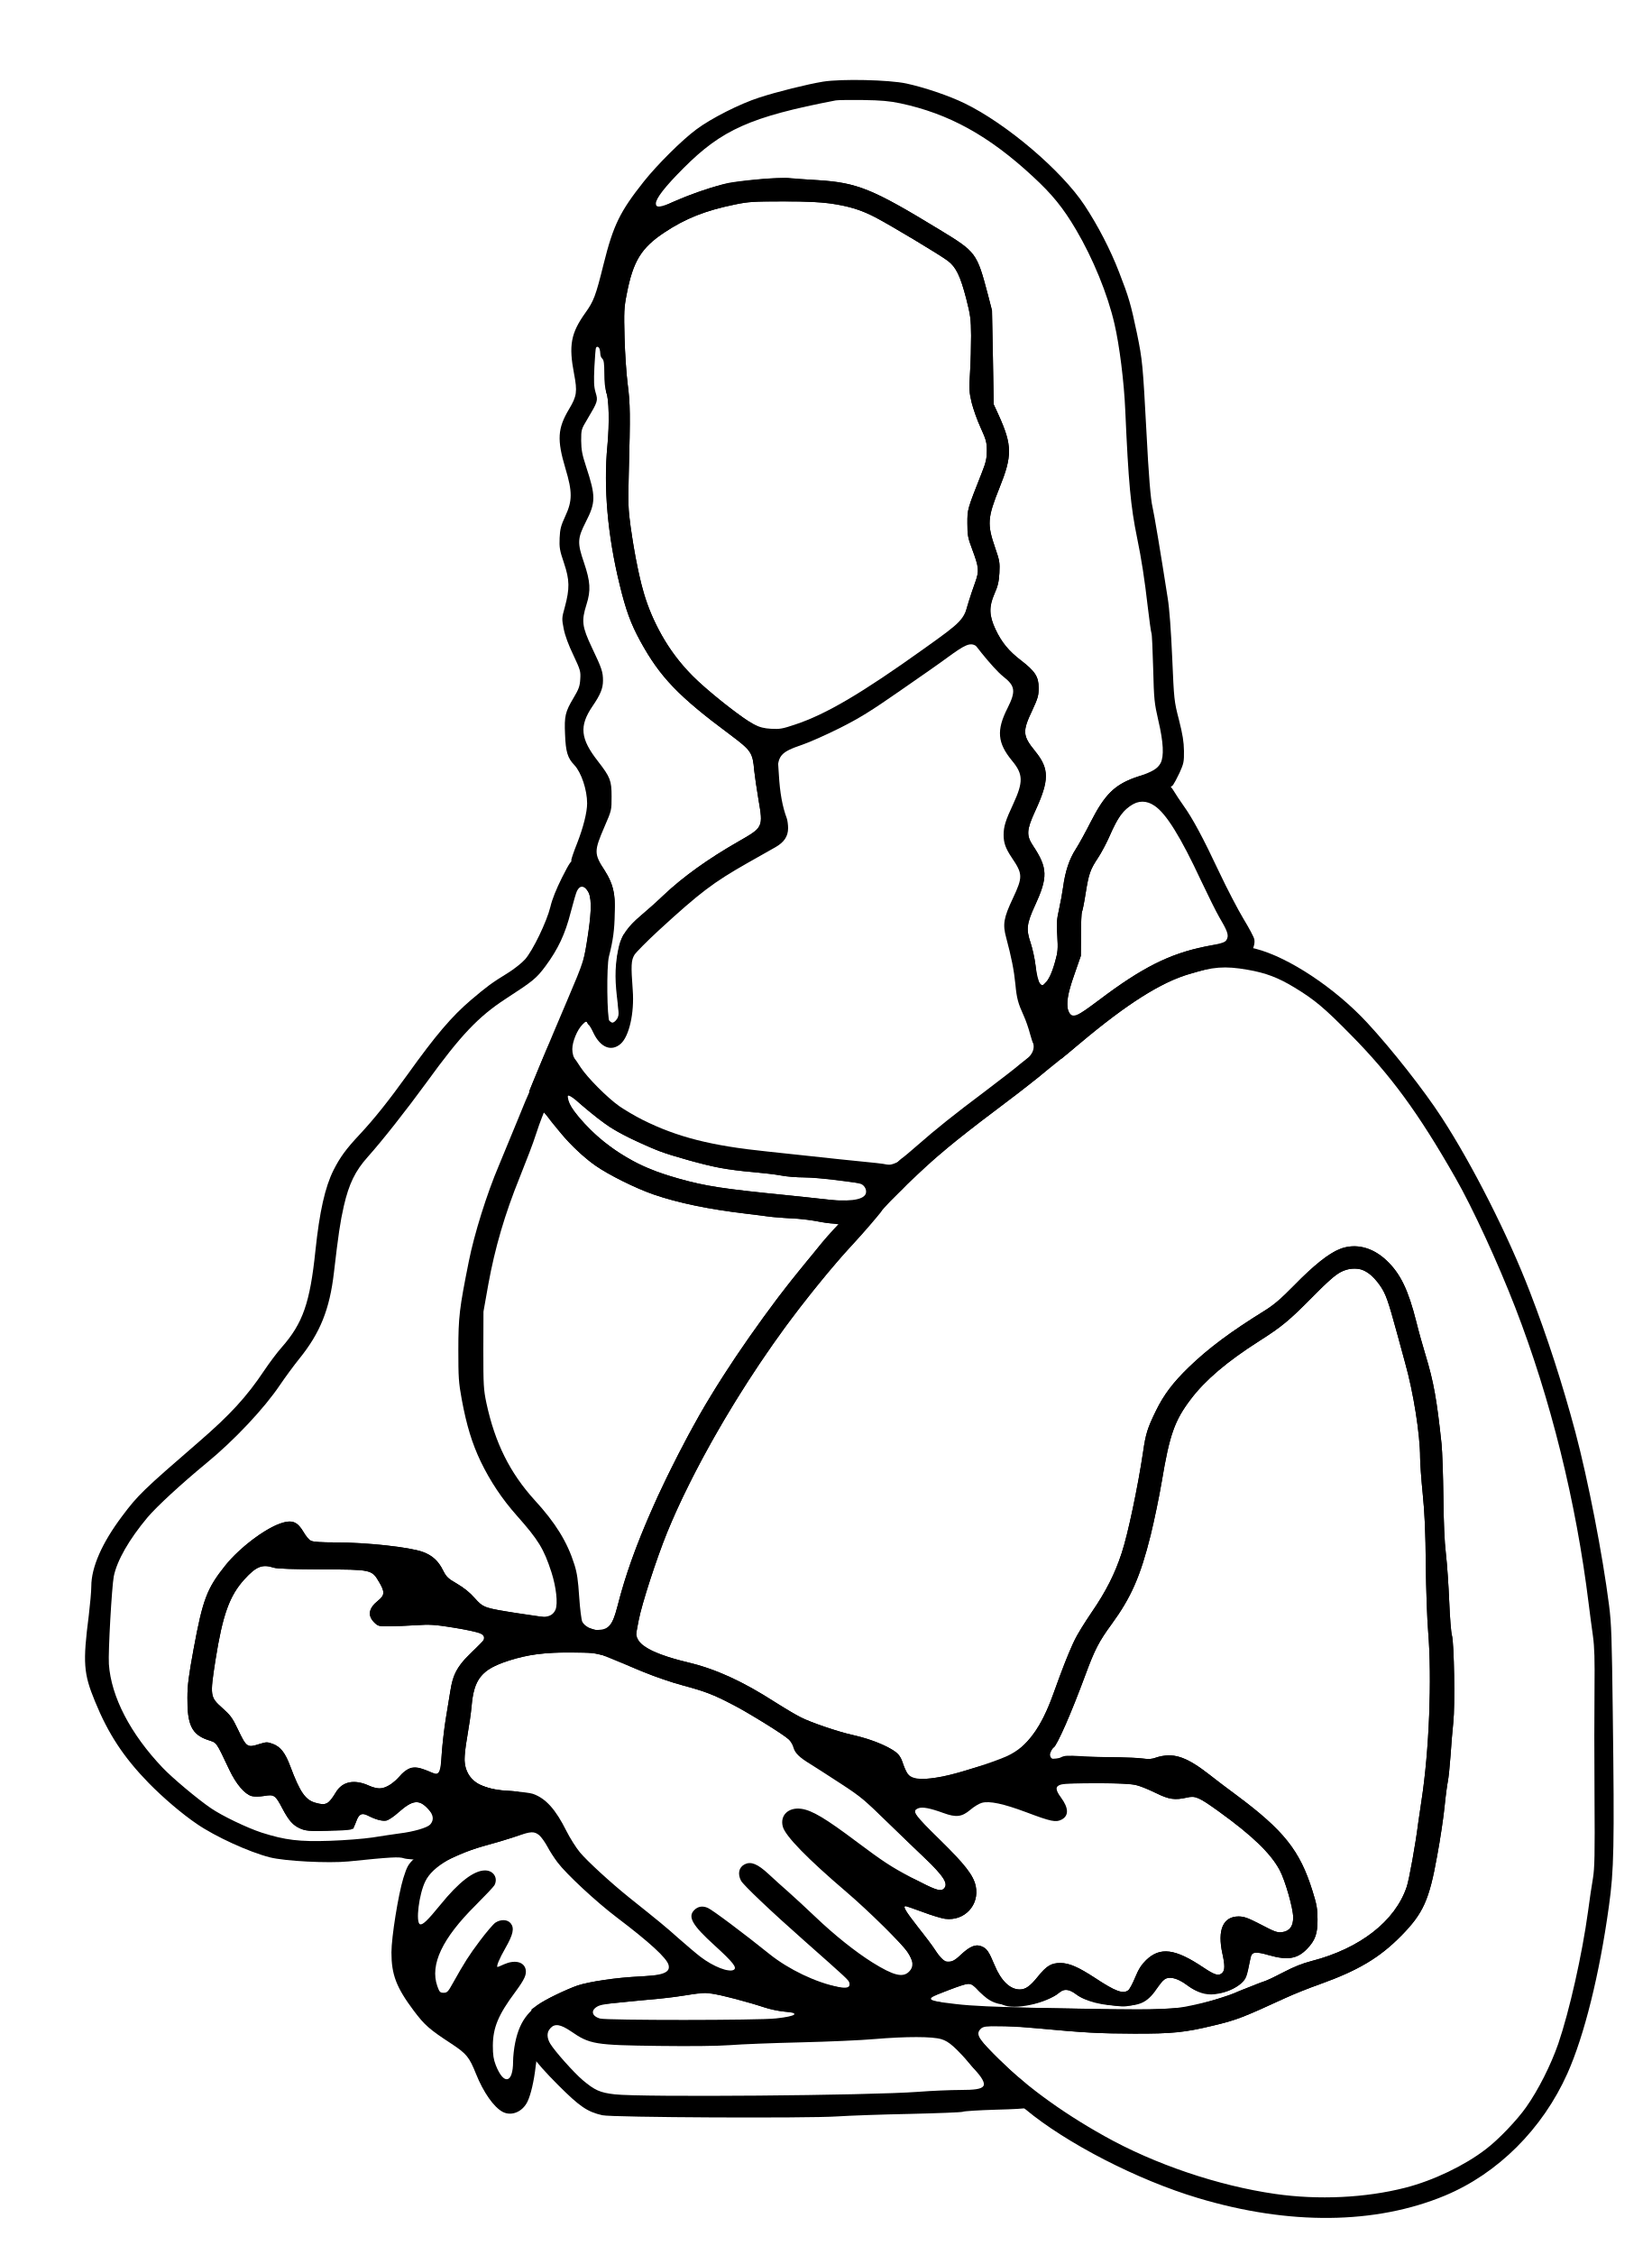
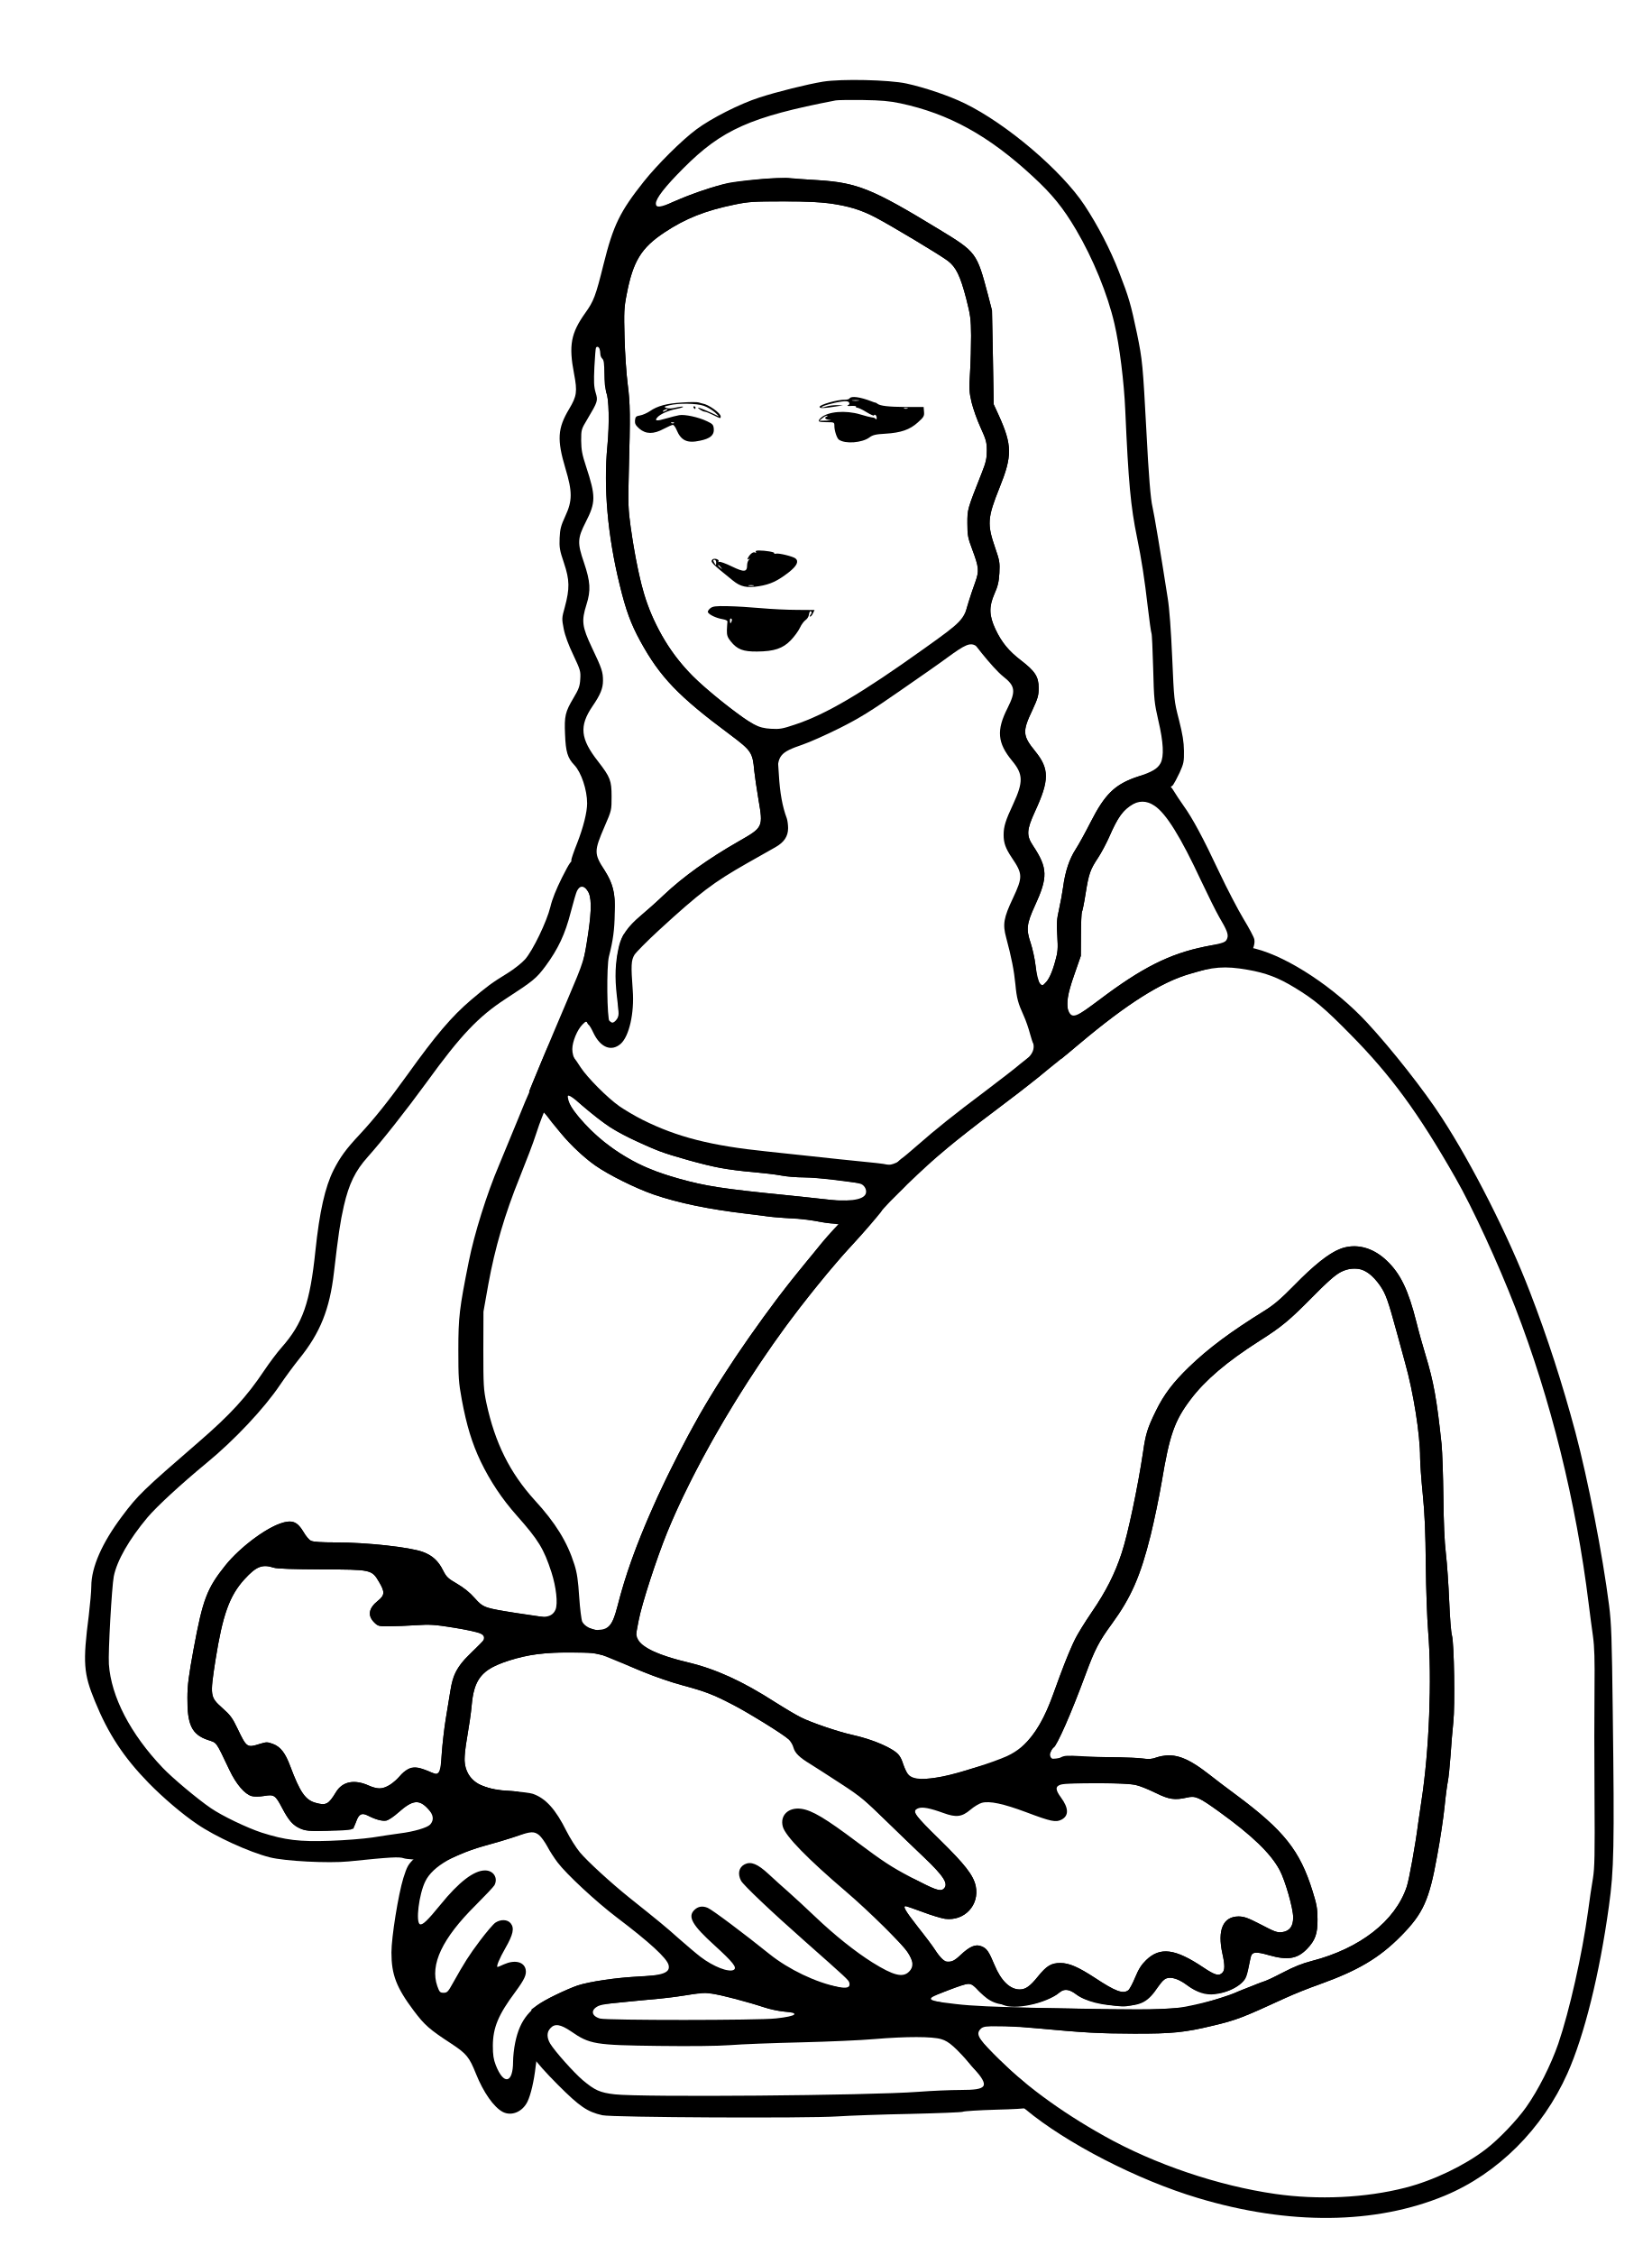
<svg xmlns="http://www.w3.org/2000/svg" version="1.0" width="1500pt" height="2048pt" viewBox="0 0 1536 2048" preserveAspectRatio="xMidYMid meet">
  <g transform="translate(-150,2325) scale(0.123,-0.123)" fill="#000000" stroke="none">
    <path d="M9800 13222 c-153 -56 -227 -131 -331 -334 -39 -77 -90 -170 -114 -207 -48 -74 -79 -167 -95 -286 -6 -44 -20 -120 -31 -169 -17 -74 -19 -107 -13 -200 6 -97 4 -122 -15 -189 -23 -86 -51 -146 -75 -166 -9 -8 -26 -34 -37 -60 -19 -40 -22 -68 -24 -231 -3 -170 -1 -188 17 -218 25 -41 39 -48 110 -57 l57 -7 128 107 c375 315 625 472 848 535 61 17 146 42 191 55 44 14 90 25 102 25 35 0 127 39 149 63 29 33 46 83 39 117 -3 17 -40 86 -82 155 -41 68 -124 227 -183 352 -123 262 -203 410 -270 503 -26 36 -59 87 -75 113 -36 62 -132 127 -185 126 -20 0 -70 -12 -111 -27z m151 -212 c88 -58 198 -236 352 -566 52 -110 113 -233 136 -273 61 -103 73 -135 62 -164 -12 -30 -19 -33 -167 -62 -270 -54 -478 -159 -802 -404 -176 -133 -206 -143 -232 -80 -20 47 -6 130 47 279 l47 135 1 160 c0 88 4 165 7 171 4 6 17 69 28 140 24 149 36 184 92 267 23 33 61 106 86 161 63 141 103 201 159 236 64 41 123 41 184 0z" />
    <path d="M5570 12607 c-32 -11 -41 -24 -101 -142 -43 -87 -73 -160 -87 -220 -27 -111 -133 -331 -192 -397 -23 -26 -82 -73 -132 -104 -119 -73 -153 -98 -278 -204 -143 -122 -264 -263 -478 -562 -141 -196 -250 -333 -360 -451 -107 -114 -150 -174 -200 -272 -64 -128 -106 -314 -137 -610 -41 -394 -95 -548 -255 -730 -34 -38 -93 -117 -132 -175 -133 -199 -257 -334 -494 -539 -423 -366 -461 -402 -582 -564 -151 -201 -232 -385 -232 -529 0 -37 -9 -136 -19 -220 -46 -358 -40 -439 47 -650 100 -245 216 -422 406 -617 112 -114 253 -234 365 -310 140 -96 394 -212 551 -252 113 -29 443 -46 596 -31 320 33 383 36 417 24 20 -7 92 -12 183 -12 l149 0 90 39 c49 22 126 49 170 61 160 44 340 103 356 117 33 28 52 179 29 223 -5 10 -32 32 -60 49 -43 26 -60 31 -118 31 -86 1 -133 12 -262 62 -81 31 -122 41 -185 45 -61 4 -95 12 -145 35 -36 17 -81 33 -101 35 -47 7 -102 -19 -137 -65 -38 -50 -108 -92 -151 -92 -20 0 -56 10 -81 21 -110 50 -201 32 -250 -50 -56 -92 -75 -102 -153 -80 -78 21 -119 81 -192 276 -37 100 -73 147 -130 169 -44 16 -49 16 -99 1 -98 -31 -101 -29 -169 113 -39 82 -55 104 -116 158 -93 83 -94 91 -52 362 55 346 106 487 221 613 89 97 133 114 220 86 23 -8 149 -12 360 -13 381 -1 381 -1 437 -96 44 -74 43 -99 -8 -140 -74 -59 -82 -116 -24 -170 24 -23 35 -25 108 -24 45 0 136 4 202 8 105 7 140 5 285 -18 93 -15 182 -35 205 -46 23 -11 48 -20 57 -20 8 0 41 -9 74 -21 32 -11 106 -24 164 -29 273 -24 334 -31 411 -45 46 -8 119 -24 163 -35 43 -11 90 -20 105 -20 36 0 190 105 195 133 2 12 14 74 26 137 24 127 133 464 215 665 189 462 527 1051 879 1535 142 194 393 504 503 620 54 58 117 130 140 160 22 30 55 68 72 84 57 54 39 69 -104 87 -212 25 -390 45 -580 64 -488 48 -619 68 -823 126 -173 48 -276 91 -398 164 -121 72 -221 152 -312 250 -96 102 -130 162 -130 227 -1 27 -3 57 -6 66 -4 10 -2 67 3 127 7 88 18 137 55 245 51 150 92 256 111 283 25 36 169 511 185 614 23 140 3 246 -69 356 -59 91 -126 116 -221 84z m93 -239 c30 -40 32 -138 8 -308 -31 -214 -34 -221 -161 -520 -139 -326 -282 -669 -284 -684 -1 -6 -5 -16 -8 -22 -4 -6 -41 -95 -83 -199 -42 -103 -106 -258 -142 -344 -91 -213 -187 -520 -228 -727 -71 -354 -79 -419 -79 -669 0 -208 2 -244 26 -375 36 -195 78 -332 143 -468 72 -149 161 -283 273 -409 164 -185 204 -250 262 -428 36 -112 50 -237 31 -283 -15 -36 -46 -54 -90 -54 -54 1 -359 50 -418 67 -43 13 -61 26 -105 76 -35 40 -80 76 -131 106 -69 40 -81 51 -107 102 -35 71 -81 113 -152 139 -97 36 -424 72 -659 72 -110 0 -172 4 -188 13 -14 6 -39 36 -56 66 -39 65 -72 85 -129 77 -118 -18 -343 -180 -466 -335 -137 -174 -167 -252 -236 -626 -37 -202 -47 -273 -47 -370 -2 -203 33 -277 153 -318 73 -25 58 -4 165 -228 50 -106 116 -183 168 -197 19 -5 57 -5 94 1 76 13 85 7 138 -94 48 -91 80 -128 135 -152 49 -22 110 -24 304 -9 l98 7 20 52 c22 60 43 71 89 48 58 -30 109 -44 140 -38 16 3 57 30 91 61 107 95 158 102 224 29 42 -46 48 -85 17 -120 -22 -24 -124 -54 -230 -67 -49 -7 -141 -20 -207 -31 -68 -10 -205 -21 -320 -25 -233 -8 -339 5 -518 62 -110 36 -300 127 -384 185 -100 68 -293 230 -364 305 -244 256 -390 537 -407 784 -6 92 22 584 37 663 24 120 116 280 255 446 70 83 257 255 445 410 210 172 438 414 558 593 38 56 104 146 146 198 157 194 229 373 261 650 33 283 47 381 75 504 39 168 86 265 181 371 110 123 289 350 446 565 257 355 391 496 597 630 211 137 232 155 301 247 96 130 149 243 191 408 20 77 41 149 47 160 22 43 49 44 80 3z m-218 -1809 c42 -67 174 -197 276 -268 100 -71 303 -172 441 -220 186 -64 416 -112 703 -146 66 -8 158 -19 205 -25 47 -5 114 -10 150 -10 36 -1 101 -8 145 -16 44 -8 107 -18 140 -22 l60 -7 -57 -60 c-74 -79 -288 -340 -398 -485 -330 -439 -552 -786 -761 -1195 -226 -442 -373 -808 -459 -1146 -37 -144 -65 -178 -151 -181 -44 -1 -99 29 -116 63 -6 13 -17 97 -23 187 -8 124 -16 181 -36 244 -54 172 -143 316 -301 488 -187 206 -300 432 -365 735 -21 101 -23 133 -23 400 l1 290 37 208 c50 274 124 528 237 807 50 124 105 268 121 320 17 52 38 112 47 133 l15 38 39 -38 c22 -21 55 -63 73 -94z" />
    <path d="M11347 9656 c-84 -35 -192 -122 -341 -274 -99 -101 -153 -147 -221 -189 -258 -160 -426 -285 -573 -427 -120 -116 -190 -208 -250 -331 -63 -128 -78 -175 -97 -310 -39 -262 -115 -624 -162 -765 -51 -156 -118 -289 -225 -445 -52 -77 -110 -169 -127 -204 -31 -61 -99 -233 -163 -411 -68 -190 -136 -306 -237 -405 -52 -51 -61 -65 -61 -96 0 -45 30 -75 125 -122 111 -55 156 -61 465 -58 313 2 329 0 480 -73 101 -50 145 -56 237 -35 64 15 90 3 243 -107 251 -181 391 -316 458 -442 42 -79 102 -289 102 -357 0 -69 -27 -104 -85 -112 -36 -4 -55 3 -158 57 -99 51 -126 61 -169 62 -118 0 -163 -101 -123 -282 19 -85 19 -125 -1 -144 -26 -27 -56 -18 -143 40 -213 143 -327 158 -433 56 -36 -35 -57 -68 -83 -131 -19 -46 -42 -89 -52 -97 -40 -30 -97 -9 -250 92 -127 83 -197 114 -264 114 -69 0 -104 -21 -171 -104 -57 -71 -92 -96 -136 -96 -74 0 -142 66 -191 185 -43 103 -58 125 -98 141 -44 19 -89 0 -159 -66 -46 -44 -58 -50 -95 -50 -71 0 -156 -56 -246 -161 -42 -49 -81 -89 -85 -89 -4 0 -8 -13 -8 -29 0 -17 -4 -33 -10 -36 -5 -3 -10 -32 -10 -64 0 -50 4 -61 29 -85 l30 -29 388 4 c309 3 426 0 573 -14 379 -35 481 -40 745 -41 290 -1 385 9 597 60 178 42 226 61 548 209 63 29 180 76 260 104 290 104 451 199 615 365 168 170 214 271 274 607 23 123 48 291 56 372 8 82 20 168 25 192 5 24 14 110 20 192 5 81 15 195 21 253 14 129 6 597 -10 655 -7 22 -16 139 -21 260 -5 121 -16 283 -25 359 -11 92 -17 238 -19 430 -2 160 -8 341 -14 401 -36 337 -59 468 -122 675 -21 69 -52 179 -68 245 -61 243 -120 366 -224 465 -109 104 -243 136 -361 86z m219 -178 c28 -19 66 -60 91 -96 44 -64 60 -110 129 -362 20 -74 47 -173 60 -220 64 -227 114 -544 114 -720 0 -41 9 -165 20 -275 15 -146 21 -290 23 -535 2 -184 10 -411 18 -505 29 -358 8 -899 -51 -1280 -10 -66 -21 -142 -25 -170 -19 -153 -68 -425 -86 -478 -87 -260 -354 -468 -720 -562 -66 -17 -137 -46 -223 -90 -69 -36 -131 -65 -138 -65 -7 0 -75 -27 -150 -59 -126 -54 -396 -136 -458 -139 -14 -1 -97 -6 -185 -11 -88 -5 -216 -7 -285 -5 -69 3 -341 9 -605 14 -354 8 -524 15 -649 30 -162 18 -202 29 -180 49 17 17 249 104 277 104 22 0 42 -14 85 -60 76 -80 135 -103 268 -103 55 0 122 7 157 16 58 15 156 58 167 74 3 4 16 13 28 19 30 16 67 7 110 -25 45 -35 121 -59 247 -80 92 -15 117 -16 169 -5 33 7 72 19 86 26 26 13 111 102 143 149 35 52 109 44 194 -21 109 -83 257 -87 376 -10 55 35 69 58 87 137 6 30 15 69 19 85 9 40 38 43 138 14 141 -40 214 -28 287 47 63 65 81 116 80 224 0 81 -6 113 -38 215 -95 305 -216 457 -575 724 -64 47 -159 119 -211 160 -170 133 -274 166 -394 125 -37 -13 -61 -15 -105 -8 -31 4 -121 8 -201 9 -80 1 -199 5 -265 9 -101 6 -125 5 -152 -9 -18 -9 -43 -15 -55 -13 -33 4 -36 51 -6 81 41 41 131 243 249 562 68 185 101 248 198 380 145 199 216 360 293 670 27 110 65 292 84 405 59 354 97 461 218 621 110 146 275 286 518 441 172 109 229 157 403 333 179 182 229 215 321 215 42 0 61 -6 100 -32z" />
    <path d="M10331 11945 c-269 -56 -477 -161 -799 -404 -64 -48 -128 -94 -142 -101 -14 -7 -57 -42 -96 -79 -39 -36 -105 -93 -148 -125 -42 -32 -86 -72 -97 -87 -11 -16 -25 -29 -30 -29 -5 0 -42 -28 -82 -61 -39 -34 -158 -125 -262 -204 -239 -179 -381 -293 -513 -409 -57 -50 -113 -97 -126 -105 -12 -7 -39 -37 -60 -67 -21 -30 -73 -84 -117 -121 -43 -36 -79 -70 -79 -75 0 -4 -61 -69 -135 -144 -74 -74 -168 -177 -209 -227 -40 -51 -120 -149 -177 -218 -218 -266 -509 -681 -699 -999 -117 -194 -306 -562 -403 -785 -132 -301 -207 -510 -267 -746 -24 -93 -44 -137 -71 -159 -16 -13 -17 -19 -6 -50 7 -19 15 -40 19 -45 3 -6 9 -27 13 -47 4 -20 16 -44 26 -54 10 -9 19 -22 19 -29 0 -6 10 -21 23 -32 37 -34 312 -142 467 -183 174 -47 234 -70 382 -147 118 -61 375 -220 418 -258 14 -12 39 -25 56 -28 17 -3 58 -21 90 -40 80 -47 202 -87 262 -87 39 0 66 -8 119 -37 37 -20 111 -58 163 -84 79 -40 103 -57 140 -105 68 -86 94 -94 309 -94 216 0 293 16 451 96 59 30 113 54 119 54 23 0 73 32 132 83 32 29 75 65 95 82 20 16 43 44 51 62 7 18 17 33 22 33 19 0 135 266 242 555 68 184 101 248 198 380 145 199 216 360 293 670 27 110 65 292 84 405 59 354 97 461 218 621 110 146 275 286 518 441 172 109 229 157 403 333 120 122 174 169 214 189 117 56 213 23 298 -102 44 -64 60 -110 129 -362 20 -74 47 -173 60 -220 64 -227 114 -544 114 -720 0 -41 9 -165 20 -275 15 -146 21 -290 23 -535 2 -184 10 -411 18 -505 29 -358 8 -899 -51 -1280 -10 -66 -21 -142 -25 -170 -19 -153 -68 -425 -86 -478 -87 -261 -354 -468 -723 -563 -65 -16 -133 -43 -200 -79 -55 -29 -119 -60 -141 -68 -164 -62 -214 -81 -246 -98 -61 -30 -319 -97 -424 -108 -121 -14 -351 -14 -1050 -1 -391 7 -549 7 -573 -1 -20 -7 -45 -27 -63 -51 -42 -60 -39 -103 16 -216 66 -136 172 -253 323 -353 64 -43 153 -108 197 -145 309 -257 849 -535 1305 -671 689 -207 1342 -200 1867 18 401 167 739 504 927 924 128 287 243 750 314 1265 38 274 42 444 29 1470 -7 557 -10 666 -28 805 -49 383 -159 949 -255 1310 -97 362 -211 716 -344 1060 -162 422 -436 964 -667 1318 -131 203 -381 520 -562 715 -244 264 -596 497 -846 561 -160 41 -245 45 -384 16z m324 -175 c138 -24 231 -59 356 -135 150 -91 224 -153 420 -352 308 -311 517 -597 797 -1088 129 -225 321 -642 452 -980 267 -690 460 -1467 555 -2240 9 -71 23 -181 32 -242 12 -87 14 -179 12 -400 -2 -159 -2 -524 0 -813 3 -443 1 -540 -12 -620 -9 -52 -26 -165 -37 -250 -45 -328 -140 -750 -225 -1000 -56 -161 -151 -350 -243 -480 -69 -98 -209 -245 -304 -317 -159 -123 -398 -238 -610 -292 -300 -77 -657 -94 -984 -47 -432 62 -913 225 -1291 437 -339 189 -627 403 -839 621 -121 124 -136 155 -93 194 28 25 154 26 409 2 372 -35 480 -41 745 -42 290 -1 385 9 597 60 178 42 226 61 548 209 63 29 180 76 260 104 290 104 451 199 615 365 168 170 214 271 274 607 23 123 48 291 56 372 8 82 20 168 25 192 5 24 14 110 20 192 5 81 15 195 21 253 14 129 6 597 -10 655 -7 22 -16 139 -21 260 -5 121 -16 283 -25 359 -11 92 -17 238 -19 430 -2 160 -8 341 -14 401 -36 337 -59 468 -122 675 -21 69 -52 179 -68 245 -61 243 -120 366 -224 465 -106 102 -234 134 -351 90 -84 -32 -199 -122 -350 -277 -100 -102 -154 -148 -222 -190 -258 -160 -426 -285 -573 -427 -120 -116 -190 -208 -250 -331 -63 -128 -78 -175 -97 -310 -39 -262 -115 -624 -162 -765 -51 -156 -118 -289 -225 -445 -130 -192 -164 -262 -290 -614 -95 -266 -198 -405 -351 -476 -101 -46 -361 -129 -491 -155 -132 -27 -215 -24 -252 11 -13 12 -31 45 -40 73 -9 28 -25 63 -35 77 -35 49 -191 117 -354 154 -105 23 -311 93 -388 132 -38 19 -125 70 -193 114 -249 160 -460 256 -669 304 -206 47 -341 111 -371 174 -16 32 -15 41 6 145 25 126 137 468 215 661 290 710 864 1598 1417 2193 83 90 171 191 195 225 51 72 330 341 511 493 70 58 224 179 342 267 222 166 473 365 665 527 337 284 604 453 810 516 190 57 277 64 450 34z" />
    <path d="M3340 7583 c-120 -41 -308 -184 -413 -313 -141 -174 -173 -258 -243 -635 -37 -202 -47 -273 -47 -370 -2 -203 33 -277 153 -318 73 -25 58 -4 165 -228 50 -106 116 -183 168 -197 19 -5 57 -5 94 1 76 13 85 7 138 -94 48 -91 80 -128 135 -152 40 -18 63 -20 203 -18 87 1 168 6 180 10 14 6 28 26 40 59 20 59 42 70 88 47 58 -30 109 -44 140 -38 16 3 57 30 91 61 110 97 157 102 229 23 l44 -48 150 -12 c83 -6 185 -14 228 -17 44 -3 98 -12 120 -20 41 -15 186 -44 219 -44 21 0 38 55 38 128 0 68 -9 83 -68 120 -41 25 -60 30 -142 34 -198 11 -301 82 -316 215 -4 30 3 101 19 193 14 80 29 183 33 230 12 147 47 224 130 281 65 44 231 96 367 114 154 20 384 20 460 0 32 -8 70 -15 84 -15 27 0 153 75 153 91 0 12 -100 67 -135 74 -45 9 -160 43 -255 76 -47 16 -116 33 -155 38 -38 6 -86 13 -105 16 -19 4 -110 18 -202 31 -238 35 -256 42 -320 115 -35 40 -80 76 -131 106 -69 40 -81 51 -107 102 -35 71 -81 113 -152 139 -97 36 -424 72 -659 72 -110 0 -172 4 -188 13 -14 6 -39 36 -56 66 -48 81 -86 95 -175 64z m-50 -334 c23 -8 149 -12 360 -13 381 -1 381 -1 437 -96 44 -74 43 -99 -8 -140 -74 -59 -82 -116 -24 -170 24 -23 35 -25 108 -24 45 0 136 4 202 8 105 7 140 5 282 -18 90 -14 179 -32 198 -40 44 -19 46 -47 7 -84 -176 -166 -204 -209 -227 -358 -8 -49 -24 -145 -35 -214 -11 -69 -24 -183 -29 -253 -10 -151 -20 -170 -74 -148 -140 57 -165 55 -241 -24 -93 -97 -148 -114 -236 -74 -110 50 -201 32 -250 -50 -56 -92 -75 -102 -153 -80 -78 21 -119 81 -192 276 -37 100 -73 147 -130 169 -44 16 -49 16 -99 1 -98 -31 -101 -29 -169 113 -39 82 -55 104 -116 158 -93 83 -94 91 -52 362 54 341 106 486 217 609 91 100 137 118 224 90z" />
    <path d="M9965 5814 c-29 -12 -56 -14 -100 -8 -166 20 -638 11 -855 -17 -41 -5 -136 -13 -210 -19 -109 -7 -155 -16 -242 -44 -181 -59 -294 -78 -458 -78 -186 0 -250 -11 -321 -54 -61 -36 -90 -64 -70 -64 7 0 94 -80 194 -177 101 -98 237 -230 304 -293 151 -144 188 -201 151 -238 -21 -21 -56 -13 -155 38 -87 45 -107 52 -179 57 l-81 6 -42 -38 c-56 -51 -71 -83 -71 -150 0 -84 41 -162 139 -263 108 -110 136 -150 161 -233 25 -80 23 -95 -24 -166 -19 -28 -31 -54 -28 -57 3 -3 50 -6 104 -6 94 0 104 2 216 47 145 57 165 58 208 9 33 -39 72 -65 134 -91 19 -8 48 -22 63 -30 84 -44 331 9 431 92 36 30 72 26 123 -13 72 -55 203 -88 348 -88 146 0 199 29 278 150 18 27 44 53 59 58 38 13 95 -6 159 -54 71 -53 136 -74 205 -66 79 9 160 43 203 84 38 37 39 40 69 192 9 45 35 49 139 19 141 -40 214 -28 287 47 63 65 81 116 80 224 0 81 -6 113 -38 215 -95 305 -216 457 -575 724 -64 47 -159 119 -211 160 -128 100 -215 141 -295 140 -33 0 -78 -7 -100 -15z m-154 -208 c30 -8 97 -35 149 -60 101 -50 145 -56 237 -35 64 15 90 3 243 -107 251 -181 391 -316 458 -442 42 -79 102 -289 102 -357 0 -69 -27 -104 -85 -112 -36 -4 -55 3 -158 57 -99 51 -126 61 -169 62 -118 0 -163 -101 -123 -282 19 -85 19 -125 -1 -144 -26 -27 -56 -18 -143 40 -213 143 -327 158 -433 56 -36 -35 -57 -68 -83 -131 -19 -46 -42 -89 -52 -97 -40 -30 -97 -9 -250 92 -127 83 -197 114 -264 114 -69 0 -104 -21 -171 -104 -57 -71 -92 -96 -136 -96 -74 0 -142 66 -191 185 -43 103 -58 125 -98 141 -44 19 -89 0 -159 -66 -83 -78 -126 -68 -196 45 -14 22 -71 98 -127 168 -93 119 -116 157 -92 157 5 0 63 -20 128 -44 66 -25 142 -48 170 -52 147 -19 262 104 232 248 -18 82 -81 163 -275 353 -194 190 -211 215 -159 235 31 12 88 1 190 -36 96 -35 139 -30 204 25 28 24 67 47 86 52 58 16 162 -6 336 -71 188 -71 224 -78 267 -56 56 29 55 87 -4 167 -44 60 -44 85 -1 98 55 16 504 13 568 -3z" />
    <path d="M6938 17745 c-81 -7 -172 -19 -204 -25 -146 -30 -465 -150 -509 -190 -11 -10 -30 -22 -42 -27 -12 -4 -62 -52 -111 -107 -100 -109 -192 -264 -217 -364 -33 -134 -54 -364 -57 -627 -1 -146 2 -266 7 -275 20 -32 24 -233 9 -395 -31 -317 1 -681 92 -1053 47 -194 85 -297 156 -427 149 -272 289 -418 680 -708 160 -120 170 -134 182 -272 4 -38 18 -136 32 -218 36 -210 36 -210 -151 -317 -231 -132 -420 -268 -565 -405 -52 -50 -132 -121 -177 -159 -97 -81 -144 -148 -163 -230 -28 -127 -32 -229 -15 -377 17 -139 17 -147 0 -172 -9 -15 -25 -27 -34 -27 -9 0 -38 24 -64 54 -64 72 -142 95 -205 62 -62 -33 -184 -205 -197 -278 -7 -39 25 -199 51 -254 10 -21 42 -61 71 -89 29 -27 53 -54 54 -60 0 -15 177 -161 267 -222 70 -47 251 -135 377 -184 93 -36 357 -109 464 -128 58 -11 169 -25 246 -31 77 -7 173 -18 214 -26 40 -8 117 -14 170 -14 53 0 184 -12 291 -27 107 -15 240 -27 295 -28 93 0 104 2 162 32 87 45 191 120 340 247 70 59 225 181 343 269 310 232 450 346 450 367 0 9 -6 55 -14 101 -8 46 -17 131 -21 189 -10 166 -23 239 -54 299 -20 40 -31 83 -39 151 -7 53 -23 129 -37 170 -36 104 -31 148 32 285 99 215 97 285 -14 452 -52 78 -50 119 14 259 110 238 110 323 1 457 -95 117 -97 149 -21 309 42 91 48 111 48 169 0 85 -27 126 -135 209 -91 70 -145 135 -192 235 -48 103 -50 169 -8 266 26 58 34 92 38 159 4 79 1 94 -31 187 -63 182 -60 229 32 458 97 240 96 321 -5 545 l-39 85 -6 355 -7 355 -31 120 c-84 317 -87 321 -368 492 -501 305 -619 354 -913 373 -282 18 -324 19 -472 5z m555 -180 c150 -23 240 -50 347 -106 122 -64 487 -283 548 -329 62 -47 94 -113 139 -285 32 -126 36 -154 37 -280 0 -77 -3 -203 -8 -280 -8 -125 -6 -149 12 -226 12 -48 42 -134 68 -190 42 -92 47 -112 47 -174 0 -57 -6 -87 -37 -165 -112 -284 -110 -277 -110 -385 0 -90 4 -110 36 -195 52 -139 54 -164 23 -251 -15 -41 -37 -108 -49 -150 -40 -136 -50 -146 -336 -350 -474 -339 -742 -497 -977 -575 -95 -32 -116 -36 -183 -32 -98 6 -139 28 -336 178 -273 210 -418 376 -534 615 -89 181 -142 385 -191 734 -18 130 -20 174 -14 406 12 445 11 523 -8 670 -10 77 -21 237 -24 355 -5 193 -4 226 16 326 48 251 109 352 286 469 158 105 307 164 530 211 97 20 140 23 363 23 177 1 282 -4 355 -14z m1107 -3345 c10 -5 48 -48 84 -94 37 -47 93 -106 126 -131 33 -25 65 -55 71 -67 20 -37 12 -85 -29 -175 -88 -190 -82 -266 32 -403 84 -101 86 -159 9 -326 -59 -126 -73 -171 -73 -235 0 -60 15 -102 62 -172 83 -123 84 -145 8 -307 -70 -148 -78 -196 -51 -296 41 -150 60 -250 70 -357 8 -77 18 -126 37 -170 43 -101 85 -229 90 -277 9 -78 -24 -112 -326 -338 -238 -178 -405 -310 -520 -412 -193 -170 -211 -178 -355 -161 -49 5 -157 17 -240 26 -82 8 -211 22 -285 30 -74 8 -205 22 -290 31 -417 42 -679 108 -935 237 -171 85 -289 177 -417 324 -88 101 -120 161 -120 223 0 56 37 146 77 186 26 26 27 26 47 8 11 -11 32 -43 45 -72 48 -99 126 -132 190 -78 57 48 101 252 88 409 -15 180 -13 219 17 264 23 35 244 245 407 387 154 133 334 252 598 394 158 85 180 131 132 282 -34 110 -49 197 -49 292 0 148 19 172 189 230 53 18 179 74 281 125 151 76 235 128 455 281 149 103 311 216 359 252 138 101 171 114 216 90z" />
    <path d="M5130 6775 c-196 -30 -216 -37 -265 -87 -22 -24 -69 -70 -103 -103 -80 -76 -118 -152 -137 -271 -8 -49 -24 -145 -35 -214 -11 -69 -24 -181 -29 -250 -9 -122 -8 -126 15 -167 62 -107 180 -173 374 -208 141 -25 201 -44 232 -76 15 -15 28 -32 28 -38 0 -23 -33 -41 -78 -41 -26 0 -69 -7 -96 -15 -27 -8 -70 -15 -95 -15 -68 -1 -127 -16 -206 -55 -149 -73 -268 -125 -299 -130 -20 -4 -52 -26 -84 -56 -46 -44 -54 -59 -82 -147 -38 -124 -90 -446 -90 -562 0 -168 37 -265 169 -441 83 -110 117 -140 287 -251 112 -74 133 -100 183 -225 57 -142 135 -253 203 -289 66 -34 149 0 187 78 25 52 49 154 62 268 18 147 42 211 111 291 51 59 75 77 149 113 82 41 141 58 214 62 17 1 102 9 190 18 88 9 210 21 270 26 61 6 151 18 200 26 50 9 117 16 150 16 62 1 255 -45 432 -103 104 -34 227 -50 299 -38 27 4 146 5 264 2 226 -6 337 4 361 34 28 33 88 52 195 63 142 14 194 31 237 79 68 76 73 157 11 213 -19 18 -47 52 -63 77 -15 25 -74 104 -130 174 -93 119 -116 157 -92 157 5 0 63 -20 128 -44 66 -25 142 -48 170 -52 147 -19 262 104 232 248 -18 82 -81 163 -275 353 -178 174 -206 210 -174 230 6 3 7 18 4 33 -14 63 -58 201 -80 247 -12 28 -26 61 -29 75 -14 47 -44 77 -112 112 -75 39 -161 69 -268 93 -105 23 -311 93 -388 132 -38 19 -124 70 -192 113 -253 163 -447 251 -670 305 -141 34 -263 78 -313 113 -15 11 -54 28 -87 39 -33 12 -98 35 -144 52 -48 18 -103 31 -130 31 -25 0 -73 7 -106 15 -93 22 -329 18 -505 -10z m700 -209 c52 -21 165 -68 250 -103 85 -36 220 -82 300 -103 174 -47 234 -70 382 -147 126 -65 378 -222 421 -261 15 -15 32 -42 37 -62 12 -43 44 -75 130 -127 36 -22 139 -89 230 -148 146 -95 184 -126 335 -274 94 -91 225 -218 292 -281 154 -146 190 -205 148 -240 -25 -21 -67 -5 -249 90 -145 76 -210 119 -405 265 -237 178 -340 240 -422 251 -97 13 -162 -50 -139 -135 19 -71 186 -242 480 -493 169 -144 430 -402 469 -462 39 -62 41 -107 6 -141 -47 -48 -118 -30 -277 69 -129 81 -285 205 -433 346 -66 63 -156 146 -200 185 -44 38 -112 100 -152 137 -84 78 -134 98 -182 74 -44 -23 -54 -72 -27 -124 18 -33 226 -231 481 -456 321 -284 332 -294 338 -315 9 -36 -16 -45 -84 -32 -169 34 -374 132 -519 248 -190 153 -434 336 -468 350 -40 17 -74 11 -102 -17 -51 -51 -14 -115 154 -267 139 -127 171 -167 146 -184 -36 -23 -155 23 -253 98 -34 26 -109 90 -167 141 -96 86 -144 125 -373 308 -137 110 -316 274 -371 340 -30 36 -75 108 -102 161 -82 165 -157 248 -254 282 -19 7 -93 16 -165 21 -188 12 -277 48 -324 130 -34 61 -36 118 -8 280 14 80 29 183 33 230 17 206 74 277 277 345 143 48 274 64 492 62 l180 -3 95 -38z m-532 -1340 c16 -14 43 -52 61 -85 17 -33 52 -87 77 -120 67 -89 292 -298 449 -417 247 -187 378 -307 391 -359 15 -59 -44 -80 -246 -89 -149 -6 -354 -37 -442 -66 -35 -12 -114 -46 -177 -77 -183 -88 -259 -180 -295 -355 -9 -42 -16 -107 -16 -143 0 -166 -71 -181 -131 -27 -17 44 -22 77 -22 147 1 137 41 233 169 405 72 98 87 132 79 172 -13 58 -83 74 -164 38 -24 -11 -45 -20 -48 -20 -13 0 13 63 59 143 59 103 69 151 40 187 -24 30 -75 32 -116 5 -16 -11 -69 -73 -117 -137 -84 -112 -115 -161 -206 -323 -34 -62 -42 -70 -68 -70 -27 0 -32 5 -48 50 -57 162 37 361 289 611 72 72 137 141 143 152 29 55 -7 112 -71 112 -84 0 -198 -87 -338 -260 -98 -120 -134 -154 -154 -147 -34 13 -8 227 40 324 56 116 226 212 496 283 62 16 151 43 198 59 104 37 130 38 168 7z" />
    <path d="M7445 18485 c-121 -20 -347 -76 -482 -120 -147 -47 -366 -158 -478 -242 -109 -81 -293 -264 -396 -393 -181 -228 -231 -330 -305 -627 -59 -238 -74 -278 -138 -367 -109 -153 -126 -245 -85 -459 26 -136 21 -170 -37 -267 -88 -147 -93 -232 -28 -450 53 -176 53 -244 -1 -360 -33 -72 -40 -97 -43 -165 -3 -72 0 -93 33 -190 43 -128 44 -193 6 -334 -23 -82 -23 -87 -8 -164 10 -51 36 -121 73 -198 53 -113 56 -123 52 -182 -3 -53 -11 -75 -51 -142 -63 -106 -70 -137 -64 -275 5 -132 19 -179 70 -232 53 -56 97 -188 97 -290 0 -67 -29 -182 -75 -300 -25 -62 -45 -121 -45 -130 0 -9 11 -29 24 -45 46 -55 76 -106 76 -130 0 -13 10 -37 21 -53 34 -45 35 -137 5 -336 -14 -94 -31 -189 -39 -212 -29 -83 5 -444 44 -468 6 -3 22 -30 36 -60 53 -112 136 -146 207 -84 64 57 104 233 91 405 -14 189 -12 226 13 268 13 20 96 104 184 185 314 288 411 361 669 508 90 51 186 105 214 121 65 37 95 82 95 144 0 26 -5 60 -10 74 -33 88 -52 192 -60 332 -7 130 -13 163 -37 223 -21 56 -34 75 -58 87 -16 8 -41 25 -55 37 -14 13 -42 33 -64 45 -82 46 -336 251 -437 351 -158 158 -285 364 -358 586 -35 105 -83 335 -112 543 -18 130 -20 174 -14 406 12 445 11 523 -8 670 -10 77 -21 237 -24 355 -5 193 -4 226 16 326 48 251 110 352 286 469 162 107 309 165 531 210 110 23 146 25 368 25 359 0 518 -28 696 -121 122 -64 487 -283 548 -329 62 -47 94 -113 139 -285 32 -126 36 -154 37 -280 0 -77 -3 -203 -8 -280 -8 -125 -6 -149 12 -226 12 -48 42 -134 68 -190 42 -92 47 -112 47 -174 0 -57 -6 -87 -37 -165 -112 -284 -110 -277 -110 -385 0 -90 4 -110 36 -195 52 -139 54 -164 23 -251 -78 -215 -95 -295 -75 -355 19 -58 212 -298 286 -356 92 -72 98 -111 34 -239 -86 -169 -77 -264 34 -399 84 -101 86 -159 9 -326 -59 -126 -73 -171 -73 -235 0 -60 15 -102 62 -172 83 -123 84 -145 8 -307 -70 -148 -78 -196 -51 -296 40 -149 60 -250 70 -354 10 -107 20 -143 64 -240 14 -30 36 -93 48 -139 20 -73 29 -90 68 -128 56 -55 83 -66 136 -57 29 4 57 22 103 61 34 30 62 60 62 67 0 6 -16 50 -36 96 -69 163 -69 216 3 420 l47 135 1 160 c0 88 4 165 7 171 4 6 17 69 28 140 24 151 33 178 97 275 26 41 66 115 87 165 59 139 99 191 181 241 38 23 84 44 102 48 47 8 175 69 194 91 8 11 31 53 50 94 31 69 34 83 33 165 -1 69 -10 124 -38 235 -37 143 -37 150 -51 470 -9 204 -21 372 -34 450 -53 341 -103 639 -115 689 -14 57 -29 236 -46 571 -27 504 -30 539 -71 739 -47 224 -62 276 -136 466 -66 171 -160 352 -261 505 -173 262 -590 617 -907 771 -119 58 -303 120 -441 150 -131 28 -490 36 -629 14z m584 -164 c367 -78 670 -245 1003 -554 145 -134 227 -234 326 -402 128 -217 239 -488 290 -710 38 -162 73 -442 82 -655 24 -546 41 -729 89 -962 33 -159 58 -321 81 -523 12 -104 25 -194 28 -200 4 -5 9 -125 13 -265 6 -240 9 -263 39 -395 39 -165 44 -272 17 -323 -23 -42 -61 -65 -172 -102 -173 -58 -248 -130 -356 -342 -39 -77 -90 -170 -114 -207 -48 -74 -79 -167 -95 -286 -6 -44 -20 -120 -31 -169 -17 -74 -19 -107 -13 -200 6 -97 4 -122 -15 -189 -24 -89 -50 -144 -79 -170 -18 -17 -21 -17 -36 -2 -19 20 -23 34 -36 145 -5 47 -22 120 -36 164 -35 104 -30 144 33 282 99 214 96 284 -14 451 -52 78 -50 119 14 259 110 238 110 323 1 457 -95 117 -97 149 -21 309 42 91 48 111 48 169 0 85 -27 126 -135 209 -91 70 -145 135 -192 235 -48 103 -50 169 -8 266 26 58 34 92 38 159 4 79 1 94 -31 187 -63 182 -60 229 32 458 97 240 96 321 -5 545 l-39 85 -6 355 -7 355 -31 120 c-84 317 -87 321 -368 492 -507 309 -619 354 -923 373 -91 5 -183 13 -205 16 -69 10 -416 -24 -518 -51 -114 -29 -242 -74 -358 -126 -105 -46 -139 -50 -139 -16 0 39 69 128 209 268 290 291 507 388 1151 512 14 3 106 4 205 3 141 -2 203 -8 284 -25z m-2275 -1857 c3 -9 6 -26 6 -39 0 -12 7 -28 15 -35 11 -10 15 -36 15 -111 0 -61 5 -113 14 -136 22 -59 26 -240 9 -413 -30 -311 2 -678 93 -1048 47 -194 85 -297 156 -427 149 -272 289 -418 680 -708 160 -120 170 -134 182 -272 4 -38 18 -136 32 -218 36 -210 36 -210 -151 -317 -231 -132 -420 -268 -565 -405 -52 -50 -130 -119 -173 -155 -43 -36 -87 -82 -98 -102 -11 -21 -23 -38 -27 -38 -12 0 -40 -86 -53 -163 -11 -65 -9 -191 7 -388 5 -63 3 -81 -11 -103 -20 -30 -37 -33 -55 -11 -20 24 -24 423 -5 495 31 121 42 201 44 327 3 162 -12 221 -80 330 -77 122 -77 140 3 326 53 122 53 122 53 227 0 121 -10 146 -102 265 -135 172 -144 268 -42 418 59 86 79 134 79 193 0 65 -8 91 -83 248 -76 161 -81 203 -42 327 34 107 30 173 -19 318 -51 148 -49 183 13 305 77 150 77 196 3 421 -30 91 -36 125 -37 195 0 83 1 87 45 160 82 138 83 142 64 205 -13 45 -14 81 -9 193 4 75 9 140 12 145 7 12 21 8 27 -9z" />
+     <path d="M7645 16090 c-4 -6 -18 -10 -33 -10 -57 2 -199 -39 -194 -55 3 -11 31 -11 117 3 l60 9 -46 2 c-25 0 -60 -4 -78 -10 -18 -6 -34 -9 -37 -6 -7 7 87 34 150 43 36 5 50 3 57 -7 5 -9 3 -16 -9 -21 -10 -5 0 -7 25 -5 23 1 39 -1 37 -5 -3 -5 1 -8 8 -8 8 0 40 -15 71 -34 31 -19 57 -30 57 -25 0 6 5 7 10 4 6 -3 10 -14 10 -23 0 -10 -3 -13 -8 -7 -4 6 -16 11 -27 11 -11 1 -51 11 -90 23 -111 33 -244 22 -296 -25 -31 -28 -23 -34 41 -34 59 0 60 0 60 -29 0 -34 19 -93 34 -103 48 -34 175 -24 230 16 25 19 47 25 121 29 118 7 185 30 246 85 45 40 50 49 47 81 l-3 36 -135 0 c-130 1 -194 8 -215 25 -5 5 -12 8 -15 8 -3 0 -16 4 -30 10 -85 33 -153 42 -165 22z m68 -17 c-13 -2 -33 -2 -45 0 -13 2 -3 4 22 4 25 0 35 -2 23 -4z m370 -60 c-7 -2 -19 -2 -25 0 -7 3 -2 5 12 5 14 0 19 -2 13 -5z m-610 -60 c-23 -9 -13 -22 20 -26 20 -2 12 -4 -23 -5 l-55 -1 24 19 c13 11 28 20 35 19 7 0 7 -2 -1 -6z" />
+     <path d="M6380 16059 c-118 -7 -189 -26 -246 -66 -21 -14 -55 -29 -74 -32 -30 -5 -35 -10 -38 -37 -2 -25 4 -37 33 -63 49 -42 108 -43 185 -1 30 16 61 29 68 30 7 0 20 -17 28 -37 34 -82 80 -104 177 -83 78 16 109 42 105 89 -3 32 -8 38 -53 59 -62 30 -168 53 -209 45 -17 -3 -62 -14 -99 -25 -71 -21 -89 -19 -67 7 21 25 79 52 143 65 32 6 56 14 53 17 -3 3 -27 0 -53 -6 -30 -8 -58 -9 -73 -3 -22 8 -20 10 23 20 66 17 205 15 259 -4 25 -8 63 -31 85 -50 35 -33 36 -34 8 -20 -39 20 -125 56 -133 56 -13 -1 32 -30 46 -30 8 0 36 -11 64 -25 58 -29 58 -29 58 -11 0 25 -93 91 -137 97 -5 1 -17 4 -28 8 -11 4 -67 4 -125 0z m-120 -59 c-8 -5 -19 -10 -25 -10 -5 0 -3 5 5 10 8 5 20 10 25 10 6 0 3 -5 -5 -10z m57 -96 c-3 -3 -12 -4 -19 -1 -8 3 -5 6 6 6 11 1 17 -2 13 -5z" />
+     <path d="M6465 16020 c3 -5 8 -10 11 -10 2 0 4 5 4 10 0 6 -5 10 -11 10 -5 0 -7 -4 -4 -10z" />
+     <path d="M6936 14928 c4 -7 3 -8 -5 -4 -13 9 -37 -8 -53 -37 -8 -15 -7 -18 4 -12 10 6 11 5 1 -6 -7 -7 -13 -25 -13 -40 0 -53 -22 -55 -115 -10 -47 23 -91 39 -97 35 -6 -4 -8 -3 -4 4 8 14 -33 27 -46 14 -18 -18 -7 -29 154 -159 59 -48 107 -58 198 -43 87 14 141 40 225 105 61 48 78 82 51 105 -19 15 -127 42 -148 36 -10 -2 -16 -1 -13 4 5 8 -66 20 -117 20 -20 0 -27 -4 -22 -12z m-300 -78 c0 -11 -1 -20 -3 -20 -1 0 -7 9 -13 20 -8 15 -8 20 3 20 7 0 13 -9 13 -20z m35 -37 c13 -16 12 -17 -3 -4 -17 13 -22 21 -14 21 2 0 10 -8 17 -17z m247 -140 c-10 -2 -26 -2 -35 0 -10 3 -2 5 17 5 19 0 27 -2 18 -5z" />
+     <path d="M6590 14502 c-13 -11 -20 -24 -16 -30 11 -19 63 -43 109 -51 29 -5 41 -12 38 -22 -1 -8 -3 -35 -4 -61 -1 -39 5 -55 29 -85 49 -61 94 -78 199 -77 130 1 195 23 255 85 27 28 58 70 69 94 11 24 30 50 43 59 12 8 23 25 25 38 4 26 10 34 19 25 4 -4 1 -13 -6 -22 -7 -8 -8 -15 -3 -15 5 0 15 11 21 25 l12 25 -133 1 c-72 0 -195 6 -272 13 -77 7 -190 14 -251 15 -95 2 -114 -1 -134 -17z m163 -97 c-7 -21 -13 -19 -13 6 0 11 4 18 10 14 5 -3 7 -12 3 -20z" />
    <path d="M5302 11045 l-81 -195 55 -77 c157 -224 305 -384 445 -483 100 -70 303 -171 441 -219 189 -65 423 -113 708 -146 69 -8 136 -17 150 -20 14 -3 93 -9 175 -14 83 -5 184 -17 225 -27 55 -12 99 -15 170 -11 174 10 226 37 399 204 91 88 102 103 96 124 -26 82 -83 112 -240 128 -180 18 -384 39 -535 56 -74 8 -205 22 -290 31 -421 43 -680 109 -940 239 -58 29 -137 76 -176 103 -92 65 -242 216 -293 294 -22 35 -46 69 -53 76 -31 32 -121 102 -131 102 -6 0 -18 7 -27 15 -16 14 -23 0 -98 -180z m338 -316 c142 -122 242 -187 390 -254 169 -77 201 -89 379 -140 185 -54 319 -79 506 -95 77 -7 173 -18 214 -26 40 -8 117 -14 170 -14 112 0 396 -34 435 -51 27 -13 43 -47 33 -73 -19 -49 -135 -63 -332 -39 -55 7 -172 19 -260 28 -489 49 -619 69 -823 126 -234 66 -402 148 -564 278 -135 107 -278 278 -278 334 0 31 24 18 130 -74z" />
    <path d="M6430 4198 c-36 -4 -90 -13 -121 -18 -31 -6 -135 -15 -230 -20 -200 -11 -399 -40 -491 -70 -86 -29 -254 -111 -306 -149 l-43 -32 3 -167 c2 -140 6 -173 22 -207 11 -23 87 -108 175 -196 165 -165 222 -204 336 -230 72 -17 1558 -24 1776 -9 90 6 338 15 550 19 213 5 392 12 400 16 7 5 121 12 254 16 265 7 305 15 305 58 0 39 -57 122 -113 166 -75 59 -280 259 -312 304 -14 22 -44 52 -65 66 -22 15 -42 37 -46 49 -4 11 -39 53 -79 92 -76 75 -88 80 -215 90 -25 2 -67 8 -93 14 -26 5 -62 10 -80 10 -18 0 -45 7 -62 16 -21 11 -68 17 -165 21 -74 2 -144 8 -155 13 -11 5 -33 11 -50 14 -16 2 -52 10 -80 16 -27 6 -108 25 -180 40 -71 16 -152 36 -180 46 -77 25 -630 49 -755 32z m346 -209 c84 -22 185 -51 225 -65 41 -14 107 -28 147 -31 127 -10 99 -35 -60 -52 -129 -15 -1280 -15 -1330 -1 -67 19 -73 66 -13 95 32 14 95 22 460 55 94 9 152 17 315 44 41 6 96 -3 256 -45z m-1239 -245 c143 -99 181 -105 664 -111 241 -3 443 -1 540 6 85 7 325 16 534 21 209 5 461 16 560 25 239 20 436 20 504 -1 58 -17 105 -59 244 -218 123 -141 108 -166 -99 -166 -73 0 -217 -6 -320 -14 -371 -28 -2094 -42 -2295 -19 -113 13 -151 31 -242 107 -68 58 -210 217 -246 276 -27 45 -27 88 1 117 34 37 76 30 155 -23z" />
  </g>
</svg>
